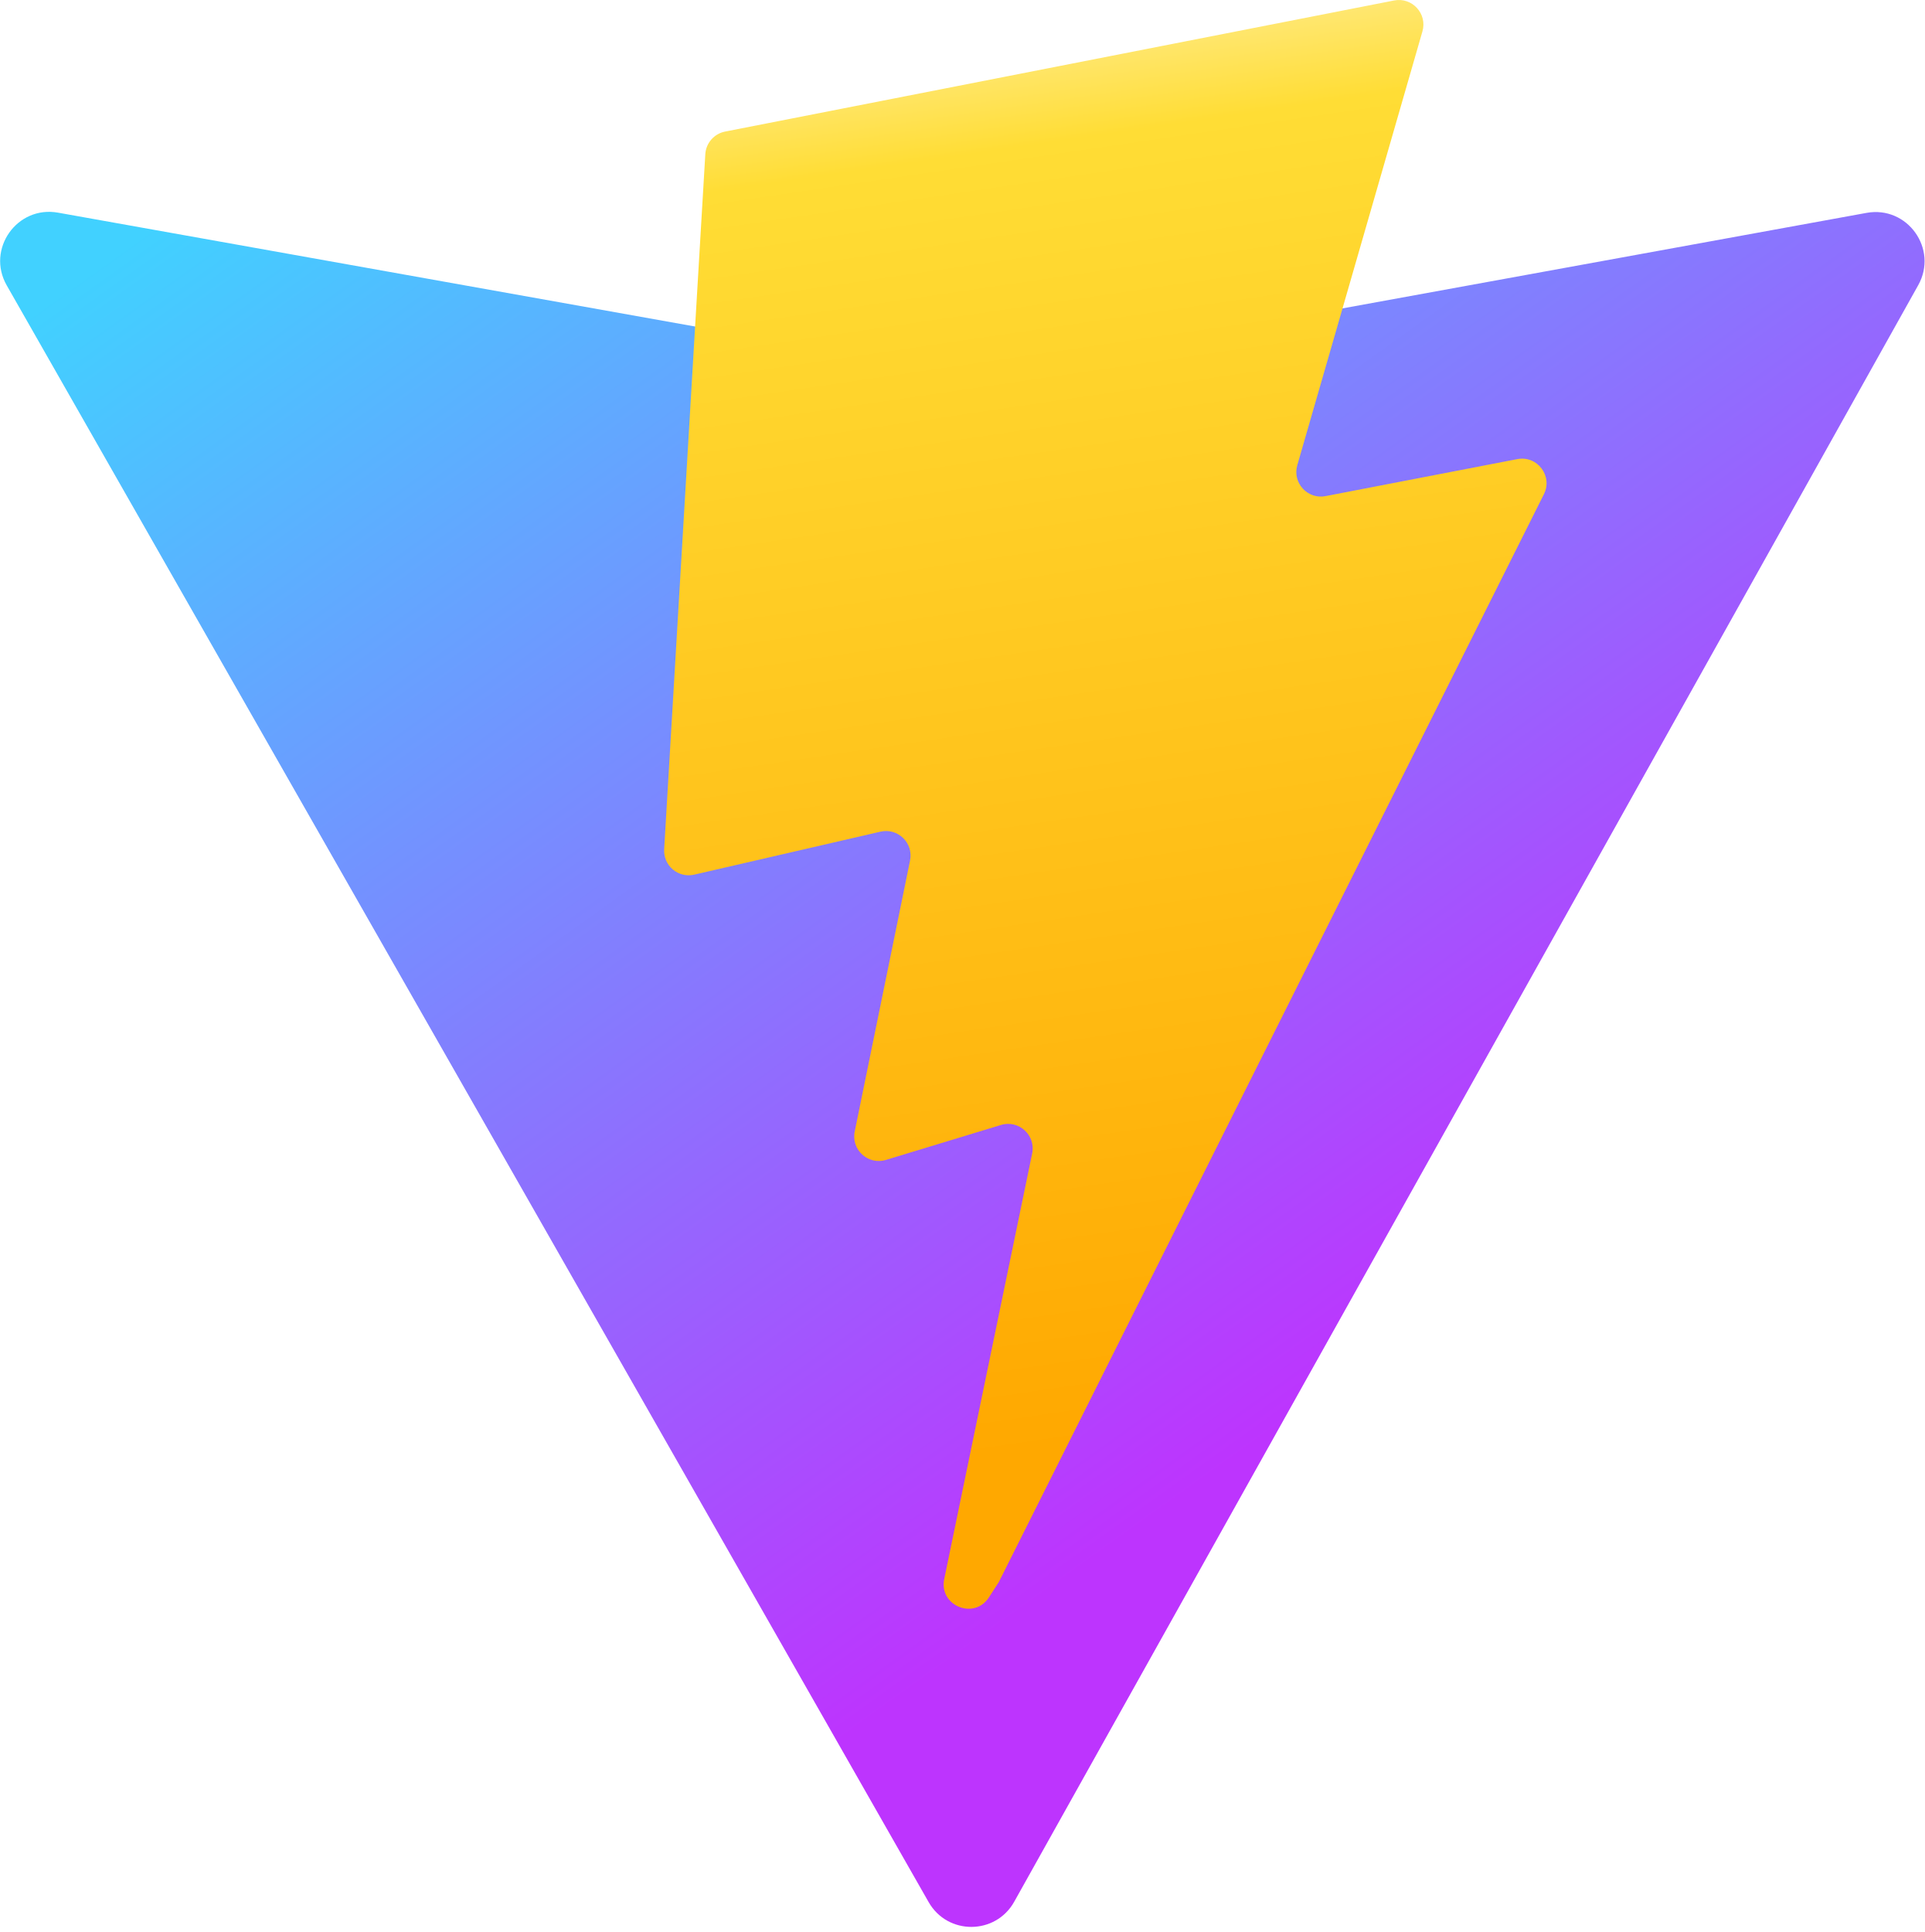
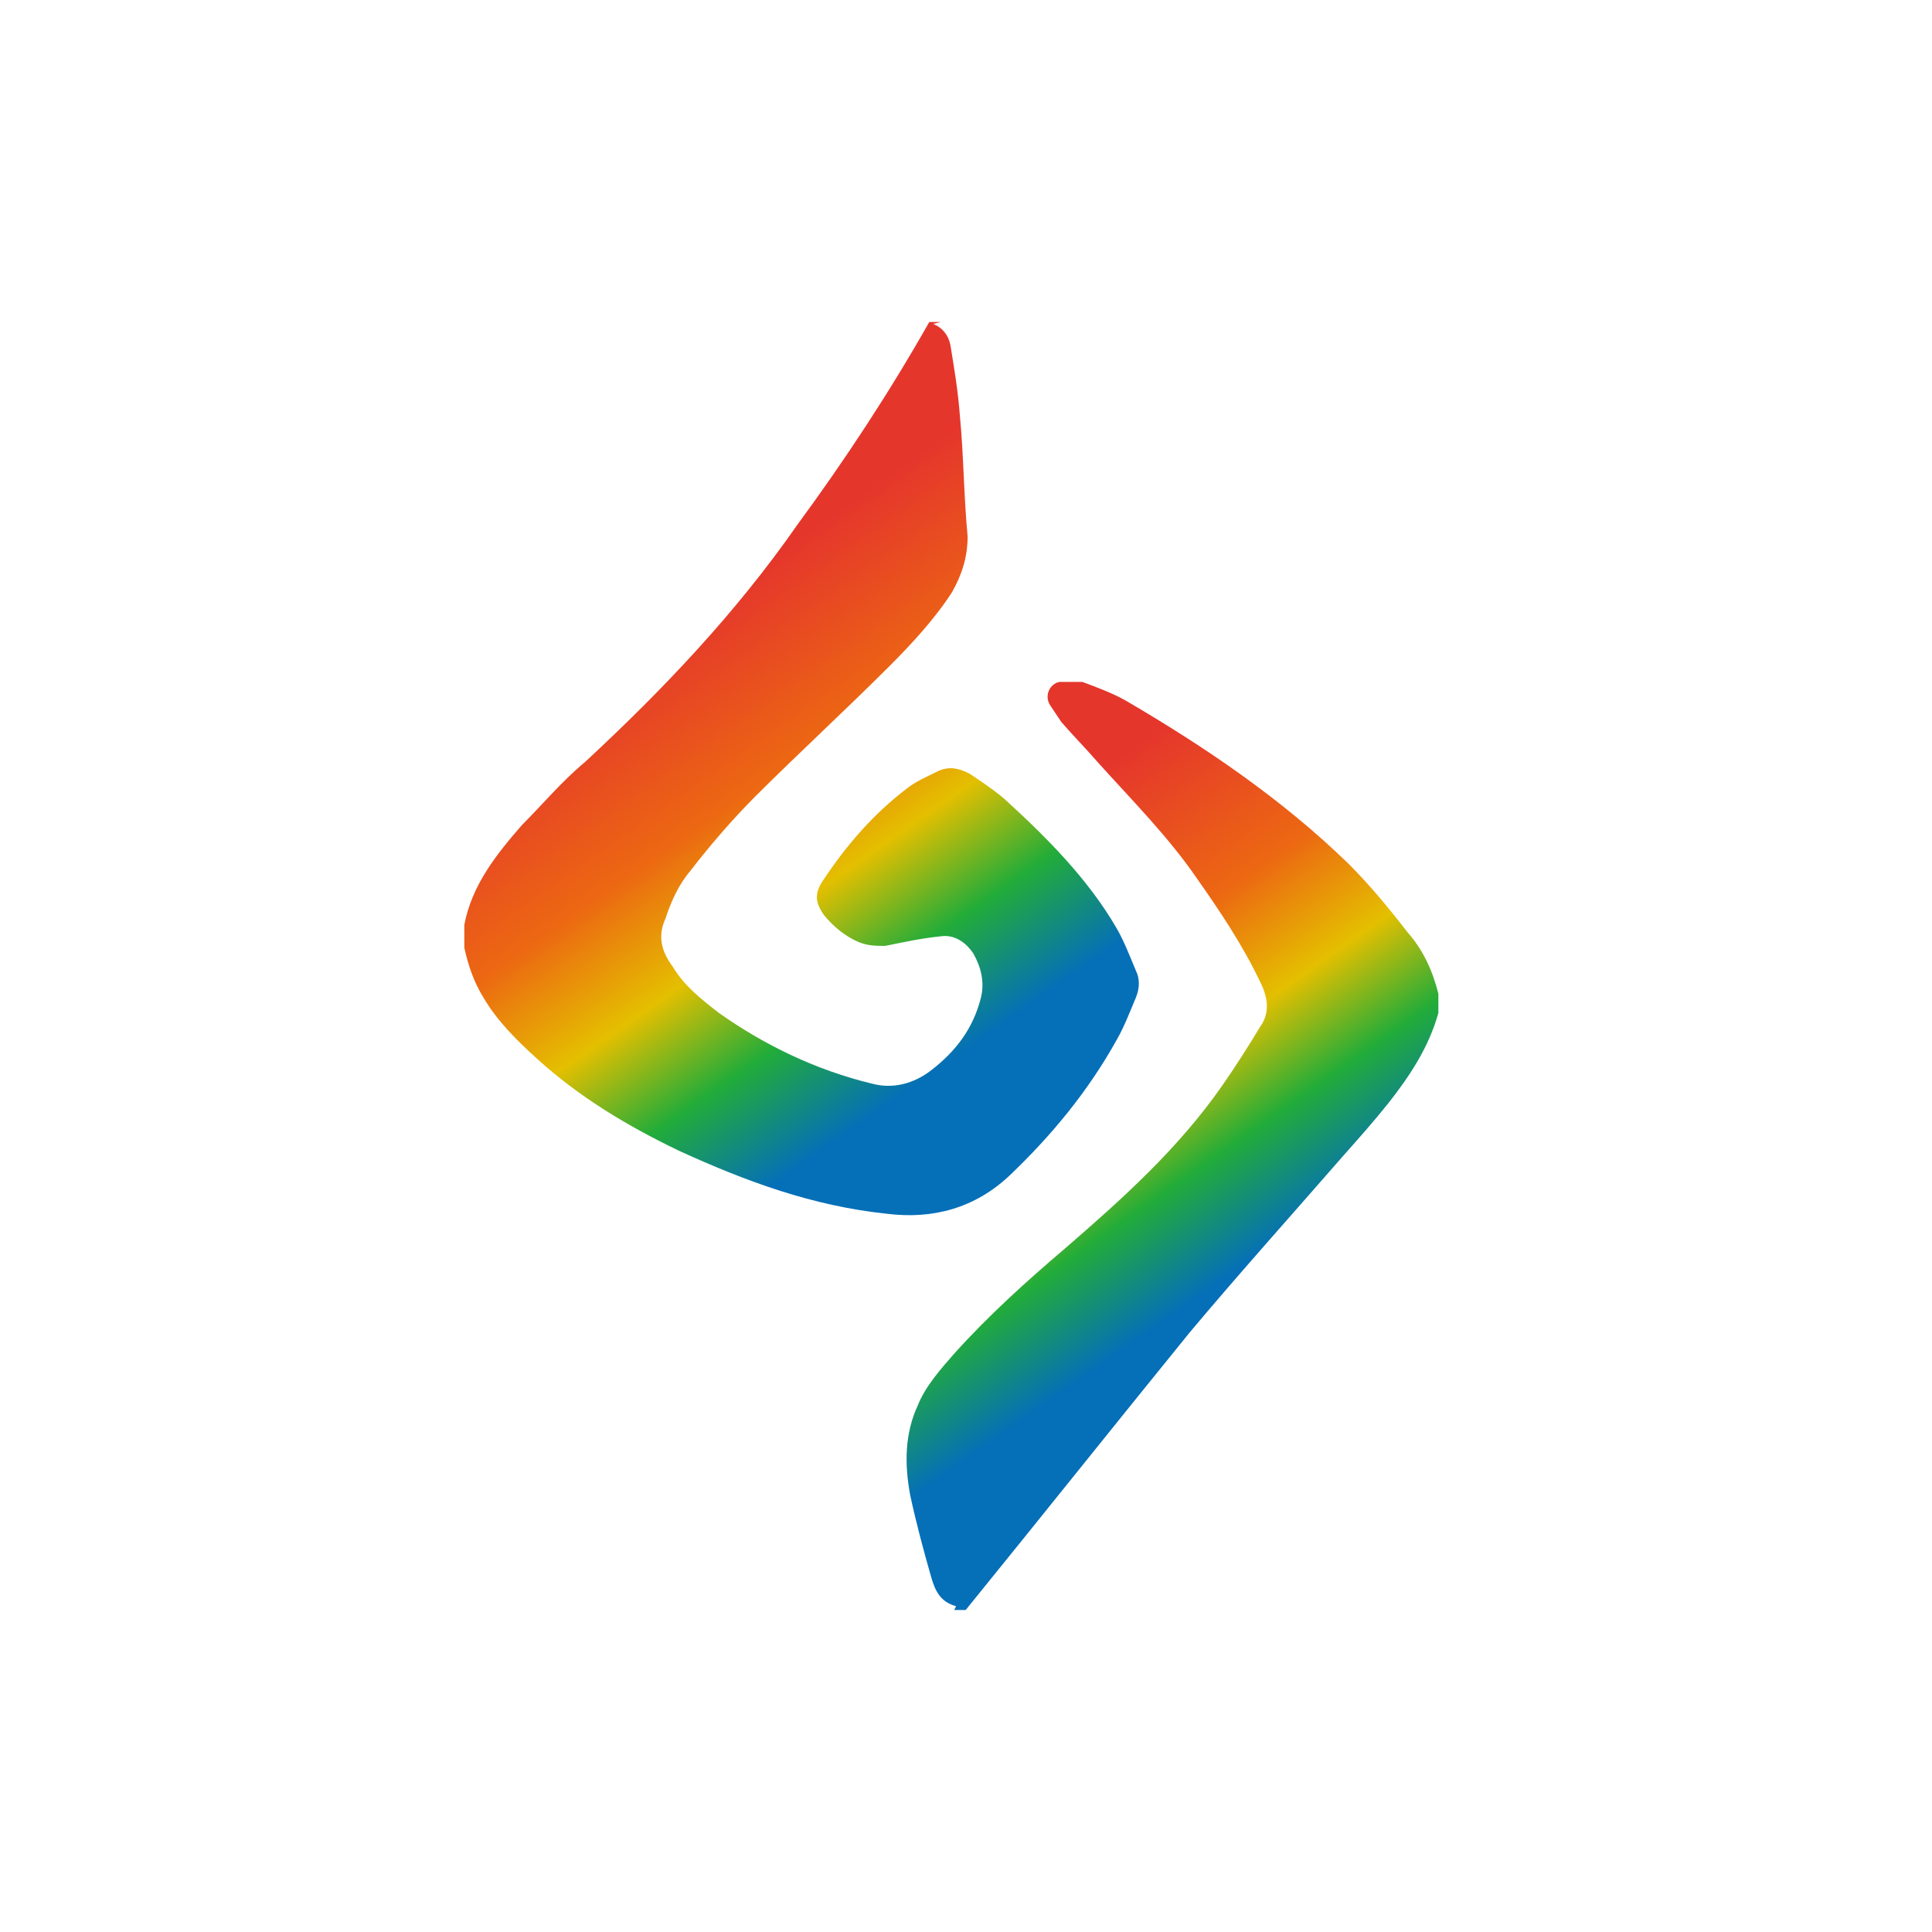
- <svg xmlns="http://www.w3.org/2000/svg" aria-hidden="true" role="img" class="iconify iconify--logos" width="31.88" height="32" preserveAspectRatio="xMidYMid meet" viewBox="0 0 256 257">
+ <svg xmlns="http://www.w3.org/2000/svg" width="24" height="24" viewBox="0 0 24 24" fill="none">
+   <path d="M11.592 4.024C11.71 4.071 11.782 4.166 11.806 4.285C11.853 4.571 11.901 4.856 11.924 5.165C11.972 5.664 11.972 6.163 12.02 6.662C12.02 6.924 11.948 7.138 11.829 7.352C11.615 7.685 11.33 7.994 11.045 8.279C10.498 8.826 9.928 9.349 9.381 9.895C9.096 10.181 8.81 10.513 8.573 10.822C8.43 10.989 8.335 11.203 8.264 11.417C8.168 11.631 8.216 11.821 8.359 12.011C8.501 12.249 8.715 12.415 8.929 12.582C9.5 12.986 10.142 13.295 10.831 13.461C11.092 13.532 11.354 13.461 11.568 13.295C11.877 13.057 12.091 12.772 12.186 12.391C12.233 12.201 12.186 12.011 12.091 11.845C11.996 11.702 11.853 11.607 11.687 11.631C11.449 11.655 11.235 11.702 10.997 11.75C10.879 11.75 10.783 11.75 10.665 11.702C10.498 11.631 10.355 11.512 10.237 11.369C10.118 11.203 10.118 11.084 10.237 10.918C10.522 10.49 10.855 10.109 11.259 9.8C11.378 9.705 11.496 9.658 11.639 9.586C11.782 9.515 11.901 9.539 12.043 9.61C12.186 9.705 12.329 9.8 12.471 9.919C12.994 10.395 13.517 10.918 13.874 11.536C13.969 11.702 14.04 11.892 14.111 12.059C14.159 12.154 14.159 12.273 14.111 12.391C14.04 12.558 13.969 12.748 13.874 12.914C13.517 13.556 13.065 14.103 12.542 14.602C12.114 15.006 11.591 15.149 11.021 15.078C10.094 14.982 9.262 14.674 8.43 14.293C7.788 13.984 7.194 13.627 6.671 13.152C6.409 12.914 6.172 12.677 6.005 12.391C5.886 12.201 5.815 11.987 5.768 11.773V11.488C5.863 10.989 6.172 10.608 6.481 10.252C6.742 9.99 6.98 9.705 7.265 9.468C8.24 8.564 9.143 7.613 9.904 6.52C10.498 5.712 11.045 4.88 11.544 4H11.687L11.592 4.024Z" fill="url(#paint0_linear_3057_287130)" />
+   <path d="M11.877 19.952C11.687 19.905 11.616 19.762 11.569 19.596C11.473 19.263 11.378 18.906 11.307 18.574C11.236 18.193 11.236 17.813 11.402 17.456C11.497 17.219 11.687 17.005 11.854 16.815C12.282 16.339 12.757 15.911 13.232 15.507C13.946 14.889 14.635 14.271 15.182 13.487C15.348 13.249 15.514 12.987 15.657 12.75C15.776 12.583 15.752 12.393 15.657 12.203C15.443 11.751 15.158 11.323 14.873 10.919C14.516 10.396 14.065 9.945 13.637 9.469C13.494 9.303 13.328 9.136 13.185 8.97C13.137 8.899 13.09 8.827 13.042 8.756C12.971 8.637 13.042 8.494 13.161 8.471C13.256 8.471 13.351 8.471 13.446 8.471C13.636 8.542 13.827 8.613 13.993 8.708C14.968 9.279 15.919 9.921 16.751 10.729C17.012 10.991 17.25 11.276 17.488 11.585C17.678 11.799 17.797 12.06 17.868 12.345V12.583C17.749 13.011 17.511 13.368 17.25 13.7C17.06 13.938 16.869 14.152 16.679 14.366C16.037 15.103 15.396 15.816 14.778 16.553C13.851 17.694 12.923 18.859 11.996 20H11.854L11.877 19.952Z" fill="url(#paint1_linear_3057_287130)" />
  <defs>
-     <linearGradient id="IconifyId1813088fe1fbc01fb466" x1="-.828%" x2="57.636%" y1="7.652%" y2="78.411%">
-       <stop offset="0%" stop-color="#41D1FF" />
-       <stop offset="100%" stop-color="#BD34FE" />
+     <linearGradient id="paint0_linear_3057_287130" x1="7.693" y1="6.662" x2="13.018" y2="14.269" gradientUnits="userSpaceOnUse">
+       <stop offset="0.14" stop-color="#E5362C" />
+       <stop offset="0.38" stop-color="#EC6812" />
+       <stop offset="0.54" stop-color="#E4BF00" />
+       <stop offset="0.68" stop-color="#22AC39" />
+       <stop offset="0.83" stop-color="#056FB8" />
    </linearGradient>
-     <linearGradient id="IconifyId1813088fe1fbc01fb467" x1="43.376%" x2="50.316%" y1="2.242%" y2="89.03%">
-       <stop offset="0%" stop-color="#FFEA83" />
-       <stop offset="8.333%" stop-color="#FFDD35" />
-       <stop offset="100%" stop-color="#FFA800" />
+     <linearGradient id="paint1_linear_3057_287130" x1="10.713" y1="10.159" x2="15.752" y2="17.337" gradientUnits="userSpaceOnUse">
+       <stop offset="0.14" stop-color="#E5362C" />
+       <stop offset="0.38" stop-color="#EC6812" />
+       <stop offset="0.54" stop-color="#E4BF00" />
+       <stop offset="0.68" stop-color="#22AC39" />
+       <stop offset="0.83" stop-color="#056FB8" />
    </linearGradient>
  </defs>
-   <path fill="url(#IconifyId1813088fe1fbc01fb466)" d="M255.153 37.938L134.897 252.976c-2.483 4.44-8.862 4.466-11.382.048L.875 37.958c-2.746-4.814 1.371-10.646 6.827-9.67l120.385 21.517a6.537 6.537 0 0 0 2.322-.004l117.867-21.483c5.438-.991 9.574 4.796 6.877 9.62Z" />
-   <path fill="url(#IconifyId1813088fe1fbc01fb467)" d="M185.432.063L96.44 17.501a3.268 3.268 0 0 0-2.634 3.014l-5.474 92.456a3.268 3.268 0 0 0 3.997 3.378l24.777-5.718c2.318-.535 4.413 1.507 3.936 3.838l-7.361 36.047c-.495 2.426 1.782 4.5 4.151 3.78l15.304-4.649c2.372-.72 4.652 1.36 4.15 3.788l-11.698 56.621c-.732 3.542 3.979 5.473 5.943 2.437l1.313-2.028l72.516-144.72c1.215-2.423-.88-5.186-3.54-4.672l-25.505 4.922c-2.396.462-4.435-1.77-3.759-4.114l16.646-57.705c.677-2.35-1.37-4.583-3.769-4.113Z" />
</svg>
